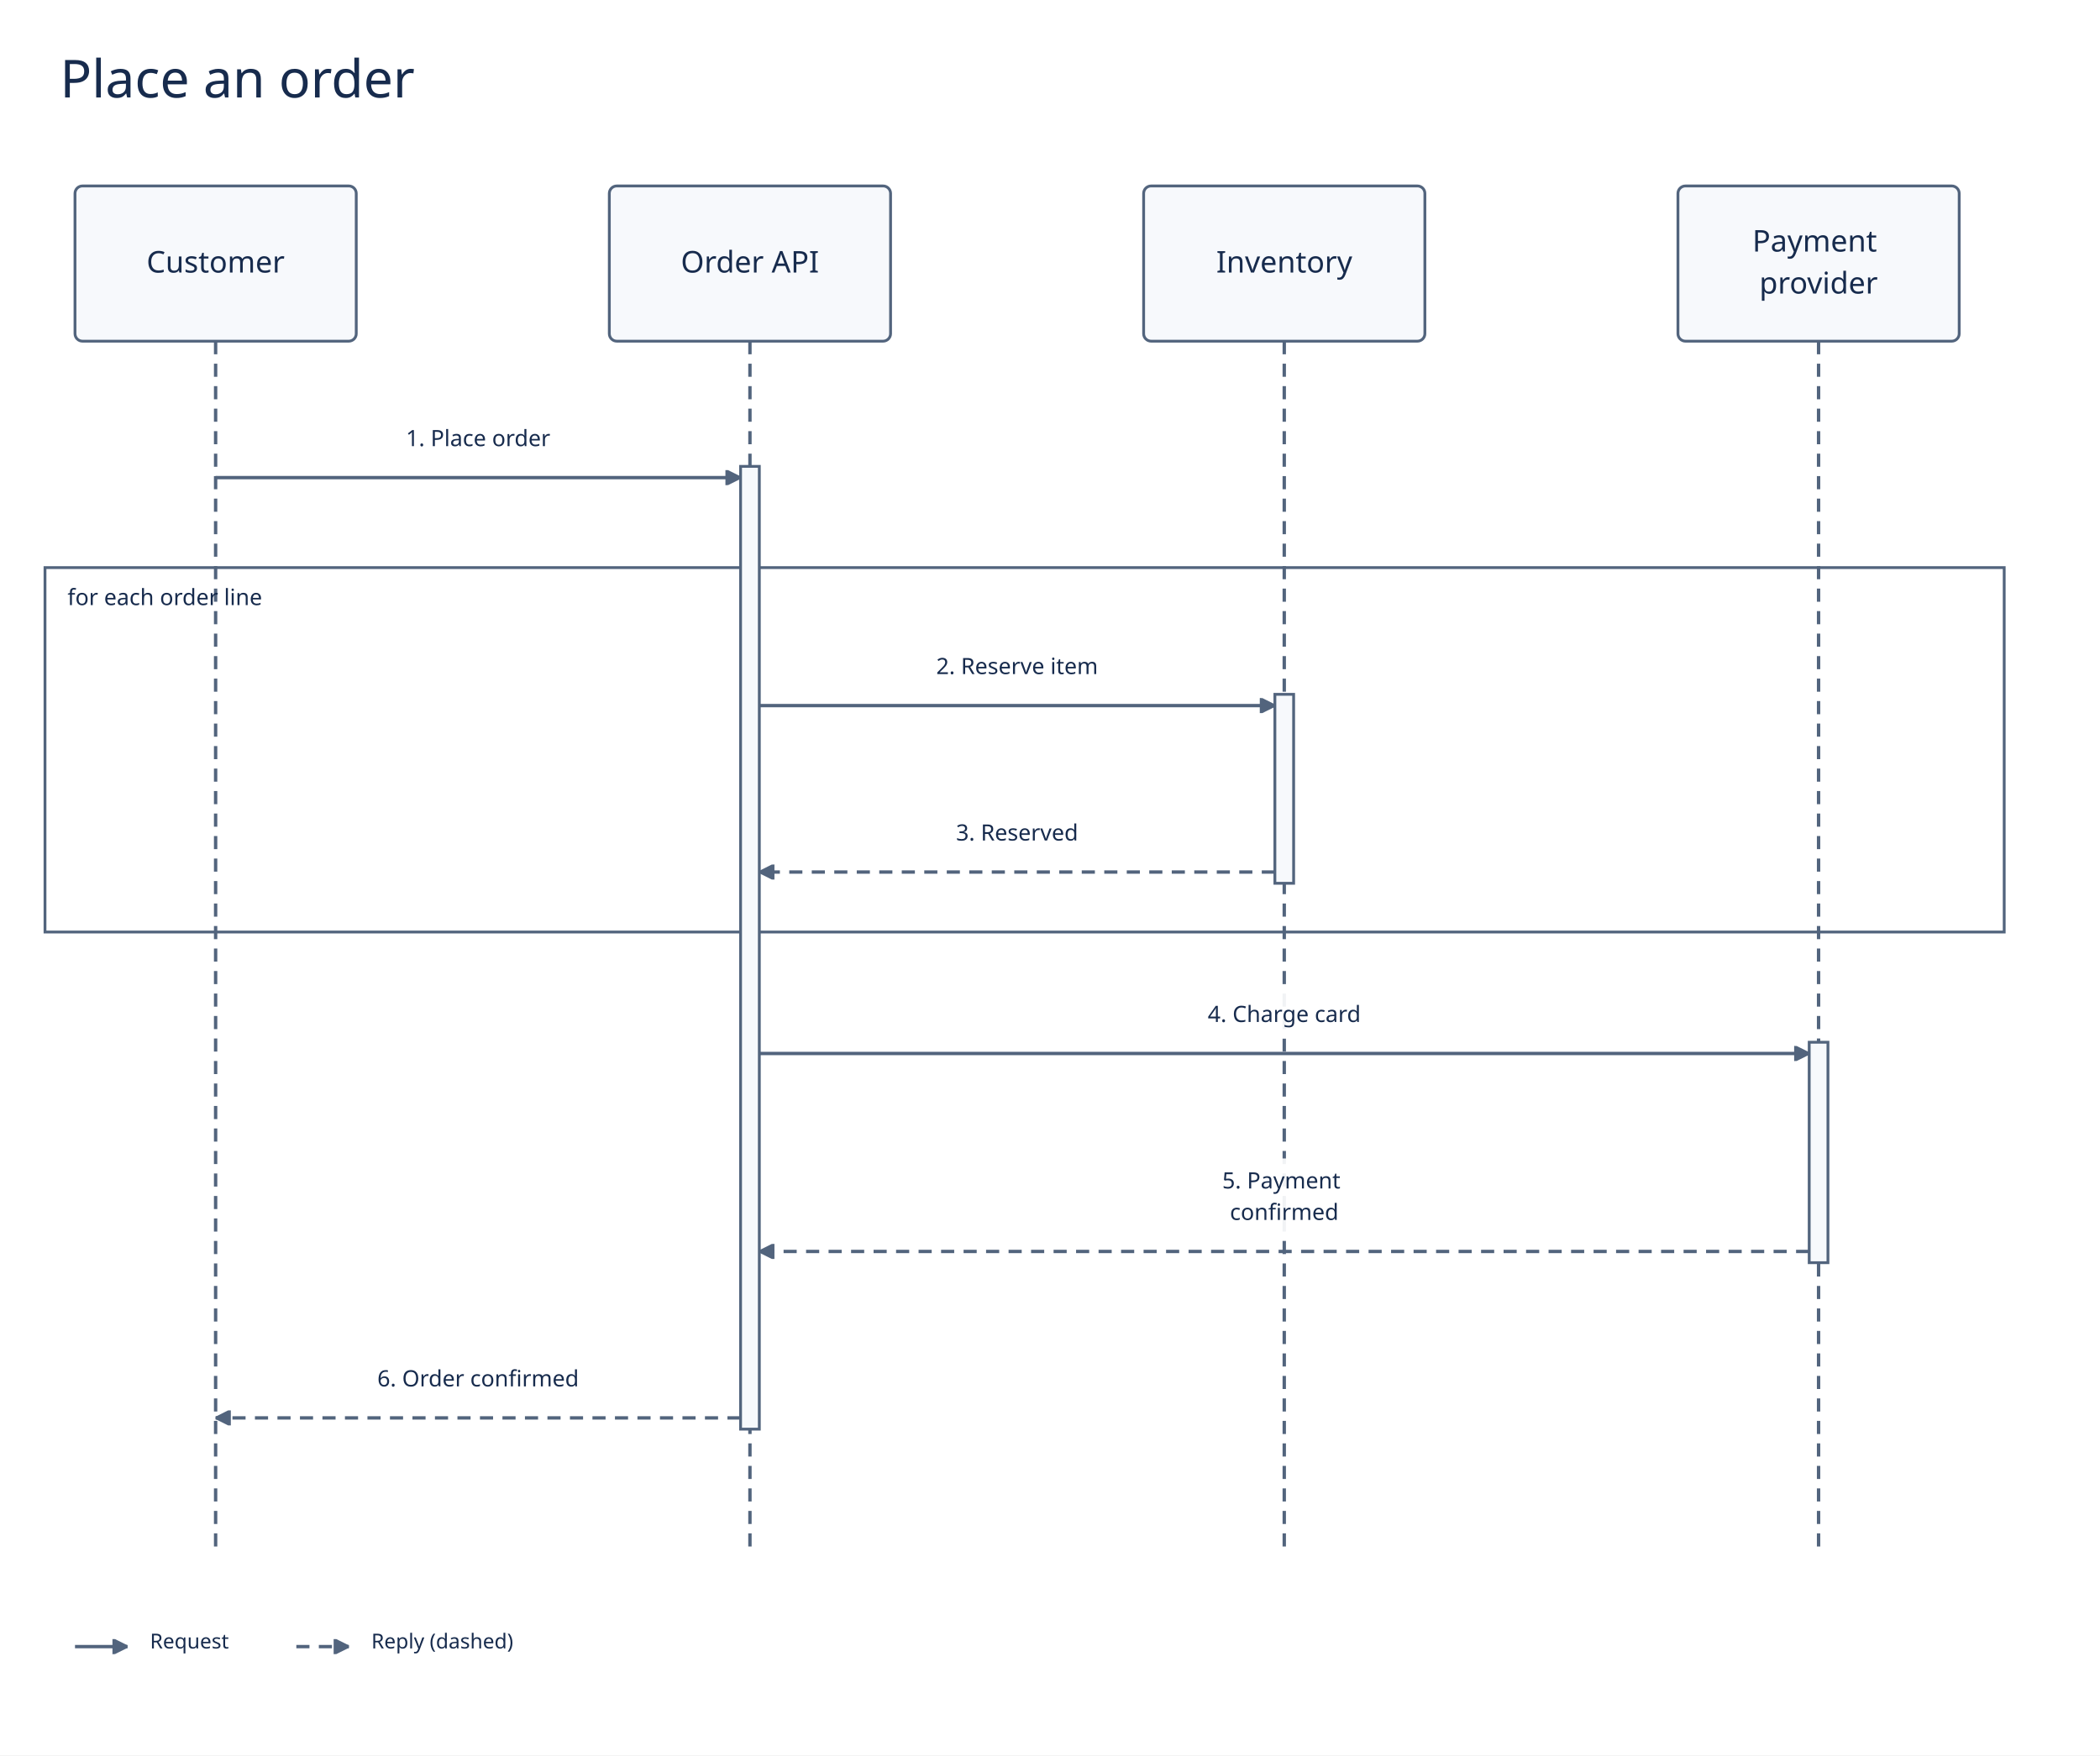
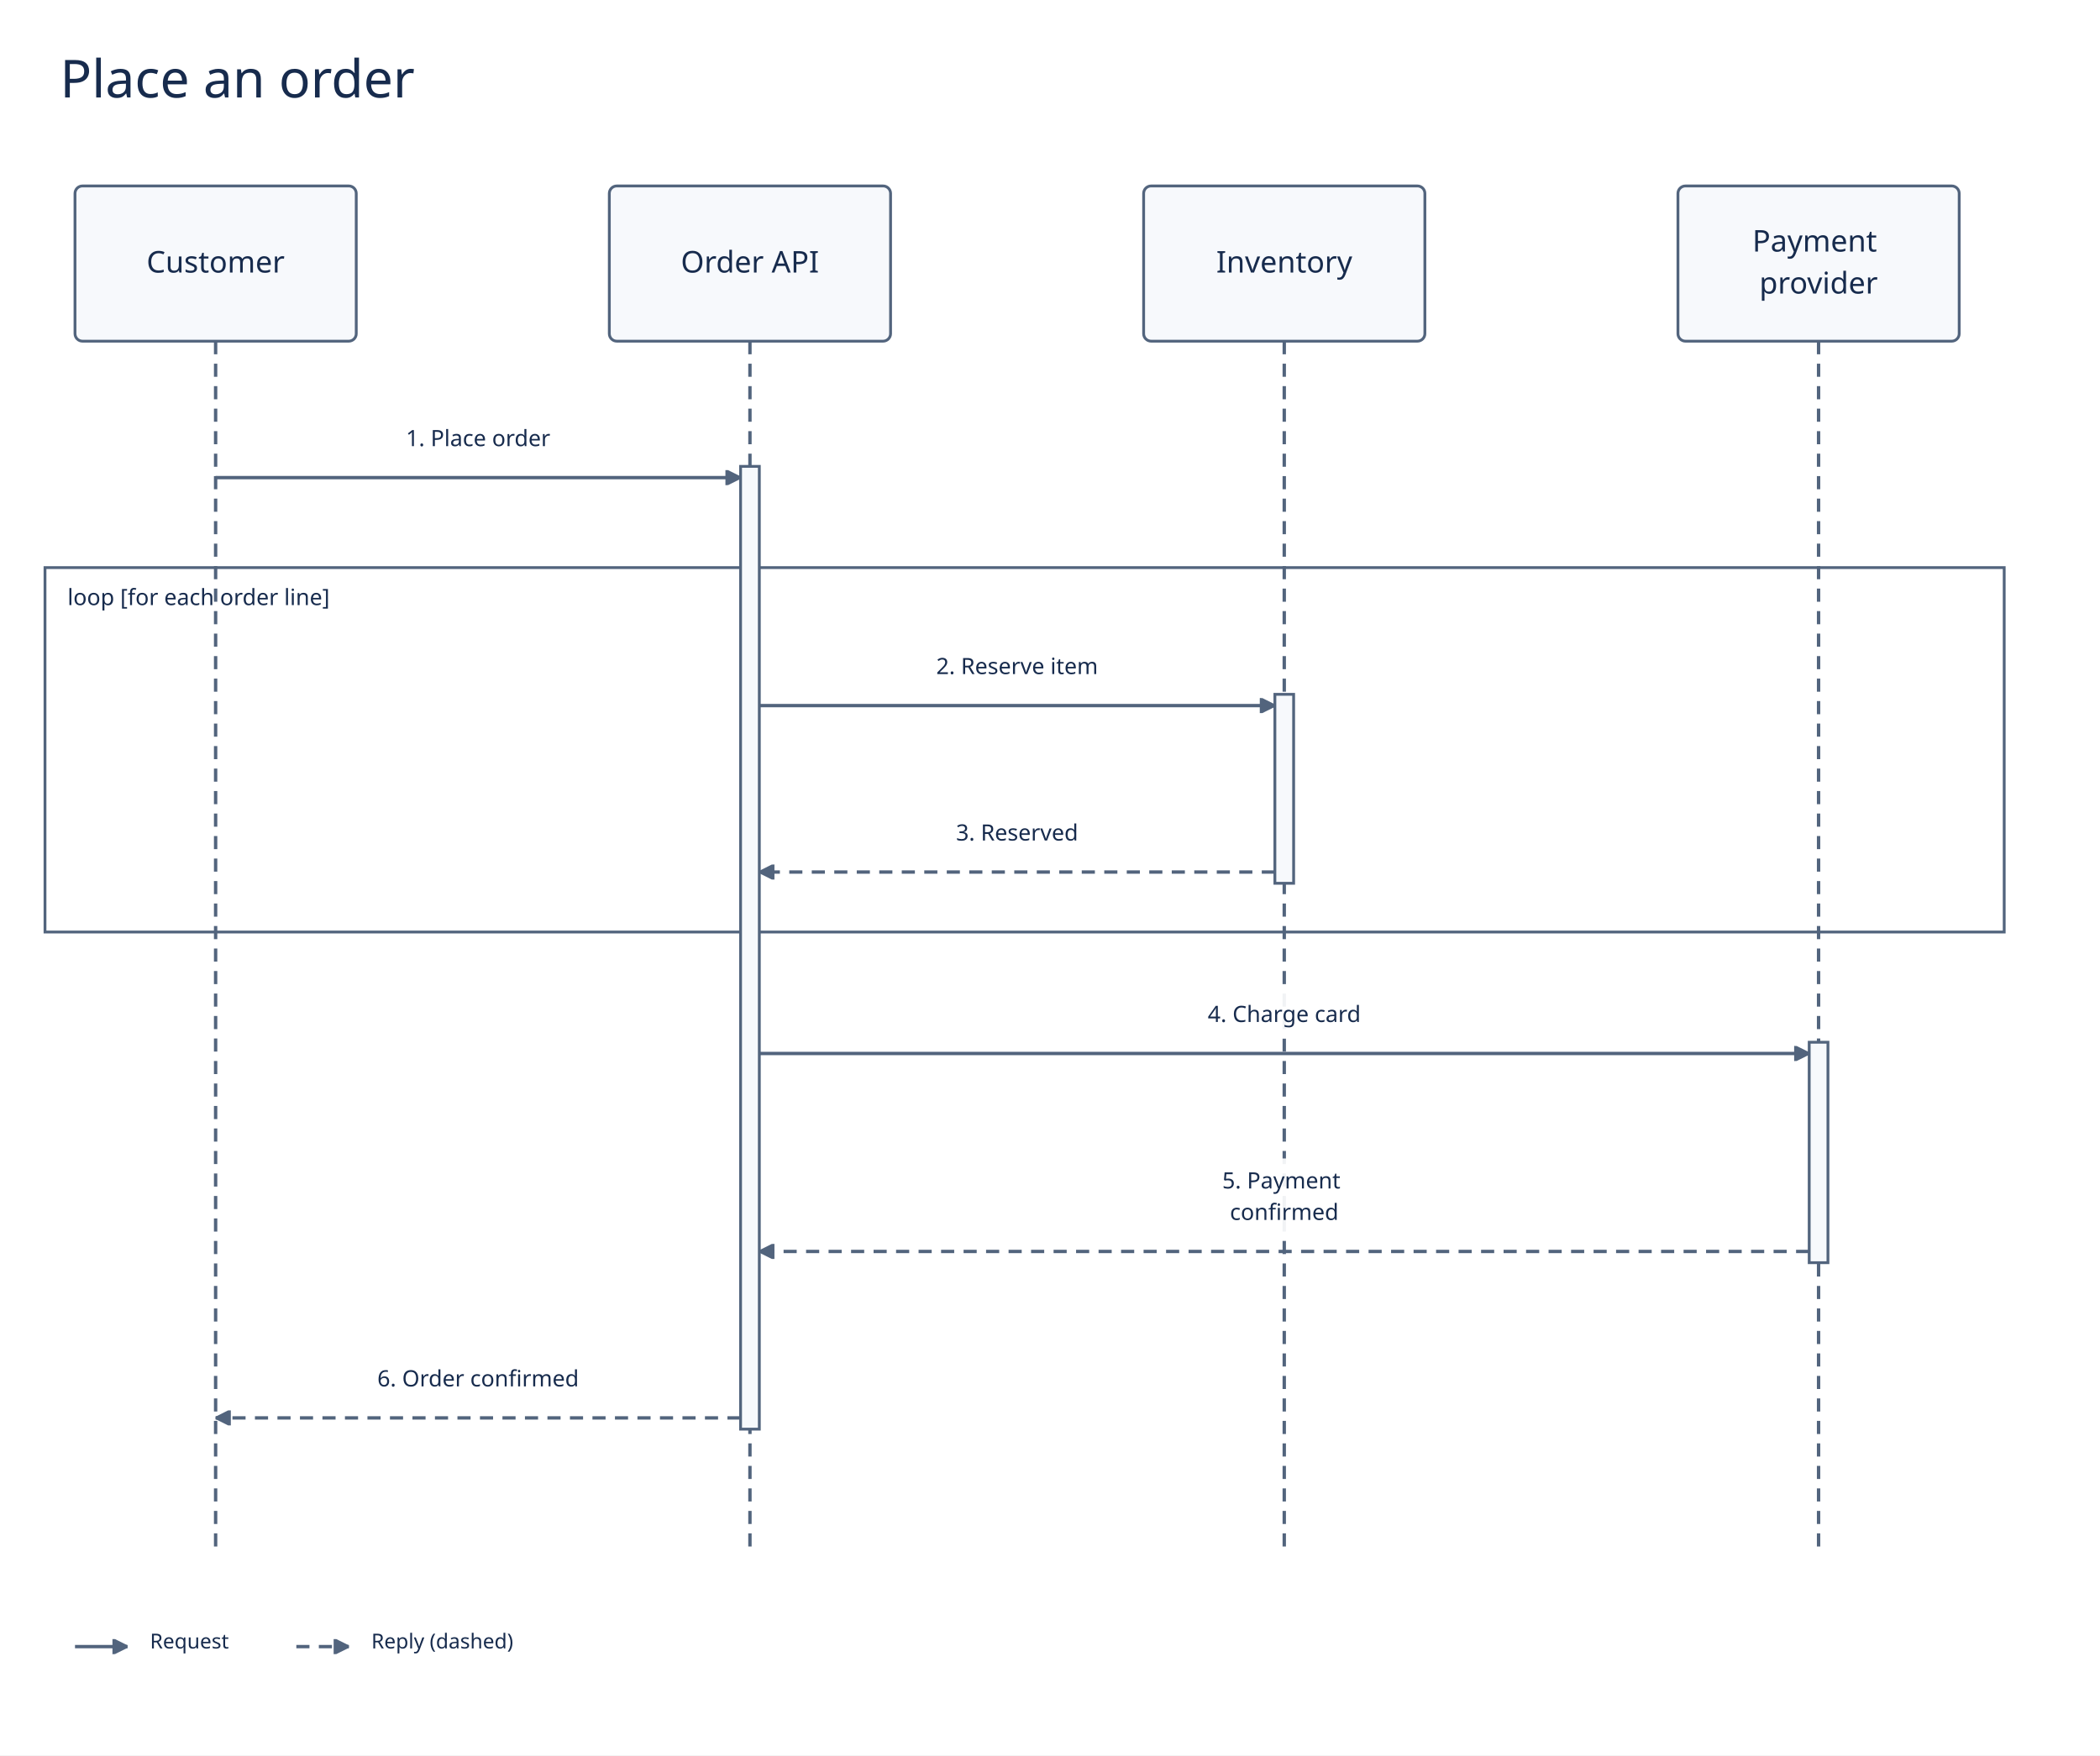
- <svg xmlns="http://www.w3.org/2000/svg" viewBox="0 0 1120 936.4" width="1120" height="936.4" lang="en" role="img" aria-labelledby="atlas-10de9c21c8a2-document-title atlas-10de9c21c8a2-document-desc" data-archatlas="0.1" data-measured-with="pillow">
+ <svg xmlns="http://www.w3.org/2000/svg" viewBox="0 0 1120 936.4" width="1120" height="936.4" lang="en" role="img" aria-labelledby="atlas-abe1e9e6d6c8-document-title atlas-abe1e9e6d6c8-document-desc" data-archatlas="0.1" data-measured-with="pillow">
  <defs>
-     <marker id="atlas-10de9c21c8a2-marker-peer-arrow" viewBox="0 0 10 10" refX="10" refY="5" markerWidth="8" markerHeight="8" markerUnits="userSpaceOnUse" orient="auto-start-reverse">
+     <marker id="atlas-abe1e9e6d6c8-marker-peer-arrow" viewBox="0 0 10 10" refX="10" refY="5" markerWidth="8" markerHeight="8" markerUnits="userSpaceOnUse" orient="auto-start-reverse">
      <path d="M 0 0 L 10 5 L 0 10 Z" fill="#52647d" stroke="#52647d" stroke-width="1.5" />
    </marker>
-     <marker id="atlas-10de9c21c8a2-marker-peer-circle" viewBox="0 0 10 10" refX="5" refY="5" markerWidth="8" markerHeight="8" markerUnits="userSpaceOnUse">
+     <marker id="atlas-abe1e9e6d6c8-marker-peer-circle" viewBox="0 0 10 10" refX="5" refY="5" markerWidth="8" markerHeight="8" markerUnits="userSpaceOnUse">
      <circle cx="5" cy="5" r="3.5" fill="#ffffff" stroke="#52647d" stroke-width="1.5" />
    </marker>
  </defs>
  <rect width="1120" height="936.4" fill="#ffffff" data-role="canvas" />
-   <rect id="atlas-10de9c21c8a2-shape-group-loop1" data-id="loop1" data-role="group" data-parent="" data-kind="frame" fill="#ffffff" stroke="#52647d" stroke-width="1.5" data-box="24 302.8 1044.906 194.4" x="24" y="302.8" width="1044.906" height="194.4" rx="0" />
-   <rect id="atlas-10de9c21c8a2-shape-node-cust" data-id="cust" data-role="node" data-parent="" data-kind="lifeline" fill="#f7f9fc" stroke="#52647d" stroke-width="1.5" data-box="40 99.2 150 82.8" x="40" y="99.2" width="150" height="82.8" rx="4" />
-   <rect id="atlas-10de9c21c8a2-shape-node-api" data-id="api" data-role="node" data-parent="" data-kind="lifeline" fill="#f7f9fc" stroke="#52647d" stroke-width="1.5" data-box="324.969 99.2 150 82.8" x="324.969" y="99.2" width="150" height="82.8" rx="4" />
-   <rect id="atlas-10de9c21c8a2-shape-node-inv" data-id="inv" data-role="node" data-parent="" data-kind="lifeline" fill="#f7f9fc" stroke="#52647d" stroke-width="1.5" data-box="609.938 99.2 150 82.8" x="609.938" y="99.2" width="150" height="82.8" rx="4" />
-   <rect id="atlas-10de9c21c8a2-shape-node-pay" data-id="pay" data-role="node" data-parent="" data-kind="lifeline" fill="#f7f9fc" stroke="#52647d" stroke-width="1.5" data-box="894.906 99.2 150 82.8" x="894.906" y="99.2" width="150" height="82.8" rx="4" />
-   <polyline id="atlas-10de9c21c8a2-edge-cust-lifeline" data-id="cust-lifeline" data-role="edge" data-from="cust" data-to="cust" data-kind="lifeline" points="115,182 115,828.4" fill="none" stroke="#52647d" stroke-width="1.8" stroke-linejoin="round" stroke-dasharray="7 5" />
-   <polyline id="atlas-10de9c21c8a2-edge-api-lifeline" data-id="api-lifeline" data-role="edge" data-from="api" data-to="api" data-kind="lifeline" points="399.969,182 399.969,828.4" fill="none" stroke="#52647d" stroke-width="1.8" stroke-linejoin="round" stroke-dasharray="7 5" />
-   <polyline id="atlas-10de9c21c8a2-edge-inv-lifeline" data-id="inv-lifeline" data-role="edge" data-from="inv" data-to="inv" data-kind="lifeline" points="684.938,182 684.938,828.4" fill="none" stroke="#52647d" stroke-width="1.8" stroke-linejoin="round" stroke-dasharray="7 5" />
-   <polyline id="atlas-10de9c21c8a2-edge-pay-lifeline" data-id="pay-lifeline" data-role="edge" data-from="pay" data-to="pay" data-kind="lifeline" points="969.906,182 969.906,828.4" fill="none" stroke="#52647d" stroke-width="1.8" stroke-linejoin="round" stroke-dasharray="7 5" />
-   <rect id="atlas-10de9c21c8a2-shape-activation-__activation-1" data-id="__activation-1" data-role="activation" data-parent="api" data-kind="component" fill="#f7f9fc" stroke="#52647d" stroke-width="1.5" data-box="394.969 248.8 10 513.6" x="394.969" y="248.8" width="10" height="513.6" rx="0" />
-   <rect id="atlas-10de9c21c8a2-shape-activation-__activation-2" data-id="__activation-2" data-role="activation" data-parent="inv" data-kind="component" fill="#f7f9fc" stroke="#52647d" stroke-width="1.5" data-box="679.938 370.4 10 100.8" x="679.938" y="370.4" width="10" height="100.8" rx="0" />
-   <rect id="atlas-10de9c21c8a2-shape-activation-__activation-3" data-id="__activation-3" data-role="activation" data-parent="pay" data-kind="component" fill="#f7f9fc" stroke="#52647d" stroke-width="1.5" data-box="964.906 556 10 117.6" x="964.906" y="556" width="10" height="117.6" rx="0" />
-   <polyline id="atlas-10de9c21c8a2-edge-edge-1" data-id="edge-1" data-role="edge" data-from="cust" data-to="api" data-kind="call" points="115,254.8 394.969,254.8" fill="none" stroke="#52647d" stroke-width="1.8" stroke-linejoin="round" marker-end="url(#atlas-10de9c21c8a2-marker-peer-arrow)" />
-   <polyline id="atlas-10de9c21c8a2-edge-edge-2" data-id="edge-2" data-role="edge" data-from="api" data-to="inv" data-kind="call" points="404.969,376.4 679.938,376.4" fill="none" stroke="#52647d" stroke-width="1.8" stroke-linejoin="round" marker-end="url(#atlas-10de9c21c8a2-marker-peer-arrow)" />
-   <polyline id="atlas-10de9c21c8a2-edge-edge-3" data-id="edge-3" data-role="edge" data-from="inv" data-to="api" data-kind="call" points="679.938,465.2 404.969,465.2" fill="none" stroke="#52647d" stroke-width="1.8" stroke-linejoin="round" marker-end="url(#atlas-10de9c21c8a2-marker-peer-arrow)" stroke-dasharray="7 5" />
-   <polyline id="atlas-10de9c21c8a2-edge-edge-4" data-id="edge-4" data-role="edge" data-from="api" data-to="pay" data-kind="call" points="404.969,562 964.906,562" fill="none" stroke="#52647d" stroke-width="1.8" stroke-linejoin="round" marker-end="url(#atlas-10de9c21c8a2-marker-peer-arrow)" />
-   <polyline id="atlas-10de9c21c8a2-edge-edge-5" data-id="edge-5" data-role="edge" data-from="pay" data-to="api" data-kind="call" points="964.906,667.6 404.969,667.6" fill="none" stroke="#52647d" stroke-width="1.8" stroke-linejoin="round" marker-end="url(#atlas-10de9c21c8a2-marker-peer-arrow)" stroke-dasharray="7 5" />
-   <polyline id="atlas-10de9c21c8a2-edge-edge-6" data-id="edge-6" data-role="edge" data-from="api" data-to="cust" data-kind="call" points="394.969,756.4 115,756.4" fill="none" stroke="#52647d" stroke-width="1.8" stroke-linejoin="round" marker-end="url(#atlas-10de9c21c8a2-marker-peer-arrow)" stroke-dasharray="7 5" />
-   <polyline id="atlas-10de9c21c8a2-edge-legend-line-0" data-id="legend-line-0" data-role="edge" data-from="" data-to="" data-kind="legend" points="40,878.4 68,878.4" fill="none" stroke="#52647d" stroke-width="1.8" stroke-linejoin="round" marker-end="url(#atlas-10de9c21c8a2-marker-peer-arrow)" />
-   <polyline id="atlas-10de9c21c8a2-edge-legend-line-1" data-id="legend-line-1" data-role="edge" data-from="" data-to="" data-kind="legend" points="158.047,878.4 186.047,878.4" fill="none" stroke="#52647d" stroke-width="1.8" stroke-linejoin="round" marker-end="url(#atlas-10de9c21c8a2-marker-peer-arrow)" stroke-dasharray="7 5" />
-   <rect id="atlas-10de9c21c8a2-shape-label-bg-__edge-1-background" data-id="__edge-1-background" data-role="label-bg" data-parent="edge-1" x="211.469" y="222" width="87.031" height="24.8" fill="#ffffff" fill-opacity="0.92" rx="3" />
-   <rect id="atlas-10de9c21c8a2-shape-label-bg-__edge-2-background" data-id="__edge-2-background" data-role="label-bg" data-parent="edge-2" x="494.305" y="343.6" width="96.297" height="24.8" fill="#ffffff" fill-opacity="0.92" rx="3" />
-   <rect id="atlas-10de9c21c8a2-shape-label-bg-__edge-3-background" data-id="__edge-3-background" data-role="label-bg" data-parent="edge-3" x="504.883" y="432.4" width="75.141" height="24.8" fill="#ffffff" fill-opacity="0.92" rx="3" />
-   <rect id="atlas-10de9c21c8a2-shape-label-bg-__edge-4-background" data-id="__edge-4-background" data-role="label-bg" data-parent="edge-4" x="639.125" y="529.2" width="91.625" height="24.8" fill="#ffffff" fill-opacity="0.92" rx="3" />
-   <rect id="atlas-10de9c21c8a2-shape-label-bg-__edge-5-background" data-id="__edge-5-background" data-role="label-bg" data-parent="edge-5" x="648.406" y="618" width="73.062" height="41.6" fill="#ffffff" fill-opacity="0.92" rx="3" />
-   <rect id="atlas-10de9c21c8a2-shape-label-bg-__edge-6-background" data-id="__edge-6-background" data-role="label-bg" data-parent="edge-6" x="196.234" y="723.6" width="117.5" height="24.8" fill="#ffffff" fill-opacity="0.92" rx="3" />
-   <text id="atlas-10de9c21c8a2-text-title-figure-title" data-id="figure-title" data-role="title" data-owner="" x="32" y="52" data-source="Place an order" font-size="28" font-family="&quot;Noto Sans&quot;, &quot;DejaVu Sans&quot;, &quot;Liberation Sans&quot;, &quot;Noto Sans CJK SC&quot;, sans-serif" text-anchor="start" fill="#172b4d" data-text-box="32 24 189.172 39.2">
+   <rect id="atlas-abe1e9e6d6c8-shape-group-loop1" data-id="loop1" data-role="group" data-parent="" data-kind="frame" fill="#ffffff" stroke="#52647d" stroke-width="1.5" data-box="24 302.8 1044.906 194.4" x="24" y="302.8" width="1044.906" height="194.4" rx="0" />
+   <rect id="atlas-abe1e9e6d6c8-shape-node-cust" data-id="cust" data-role="node" data-parent="" data-kind="lifeline" fill="#f7f9fc" stroke="#52647d" stroke-width="1.5" data-box="40 99.2 150 82.8" x="40" y="99.2" width="150" height="82.8" rx="4" />
+   <rect id="atlas-abe1e9e6d6c8-shape-node-api" data-id="api" data-role="node" data-parent="" data-kind="lifeline" fill="#f7f9fc" stroke="#52647d" stroke-width="1.5" data-box="324.969 99.2 150 82.8" x="324.969" y="99.2" width="150" height="82.8" rx="4" />
+   <rect id="atlas-abe1e9e6d6c8-shape-node-inv" data-id="inv" data-role="node" data-parent="" data-kind="lifeline" fill="#f7f9fc" stroke="#52647d" stroke-width="1.5" data-box="609.938 99.2 150 82.8" x="609.938" y="99.2" width="150" height="82.8" rx="4" />
+   <rect id="atlas-abe1e9e6d6c8-shape-node-pay" data-id="pay" data-role="node" data-parent="" data-kind="lifeline" fill="#f7f9fc" stroke="#52647d" stroke-width="1.5" data-box="894.906 99.2 150 82.8" x="894.906" y="99.2" width="150" height="82.8" rx="4" />
+   <polyline id="atlas-abe1e9e6d6c8-edge-cust-lifeline" data-id="cust-lifeline" data-role="edge" data-from="cust" data-to="cust" data-kind="lifeline" points="115,182 115,828.4" fill="none" stroke="#52647d" stroke-width="1.8" stroke-linejoin="round" stroke-dasharray="7 5" />
+   <polyline id="atlas-abe1e9e6d6c8-edge-api-lifeline" data-id="api-lifeline" data-role="edge" data-from="api" data-to="api" data-kind="lifeline" points="399.969,182 399.969,828.4" fill="none" stroke="#52647d" stroke-width="1.8" stroke-linejoin="round" stroke-dasharray="7 5" />
+   <polyline id="atlas-abe1e9e6d6c8-edge-inv-lifeline" data-id="inv-lifeline" data-role="edge" data-from="inv" data-to="inv" data-kind="lifeline" points="684.938,182 684.938,828.4" fill="none" stroke="#52647d" stroke-width="1.8" stroke-linejoin="round" stroke-dasharray="7 5" />
+   <polyline id="atlas-abe1e9e6d6c8-edge-pay-lifeline" data-id="pay-lifeline" data-role="edge" data-from="pay" data-to="pay" data-kind="lifeline" points="969.906,182 969.906,828.4" fill="none" stroke="#52647d" stroke-width="1.8" stroke-linejoin="round" stroke-dasharray="7 5" />
+   <rect id="atlas-abe1e9e6d6c8-shape-activation-__activation-1" data-id="__activation-1" data-role="activation" data-parent="api" data-kind="component" fill="#f7f9fc" stroke="#52647d" stroke-width="1.5" data-box="394.969 248.8 10 513.6" x="394.969" y="248.8" width="10" height="513.6" rx="0" />
+   <rect id="atlas-abe1e9e6d6c8-shape-activation-__activation-2" data-id="__activation-2" data-role="activation" data-parent="inv" data-kind="component" fill="#f7f9fc" stroke="#52647d" stroke-width="1.5" data-box="679.938 370.4 10 100.8" x="679.938" y="370.4" width="10" height="100.8" rx="0" />
+   <rect id="atlas-abe1e9e6d6c8-shape-activation-__activation-3" data-id="__activation-3" data-role="activation" data-parent="pay" data-kind="component" fill="#f7f9fc" stroke="#52647d" stroke-width="1.5" data-box="964.906 556 10 117.6" x="964.906" y="556" width="10" height="117.6" rx="0" />
+   <polyline id="atlas-abe1e9e6d6c8-edge-edge-1" data-id="edge-1" data-role="edge" data-from="cust" data-to="api" data-kind="call" points="115,254.8 394.969,254.8" fill="none" stroke="#52647d" stroke-width="1.8" stroke-linejoin="round" marker-end="url(#atlas-abe1e9e6d6c8-marker-peer-arrow)" />
+   <polyline id="atlas-abe1e9e6d6c8-edge-edge-2" data-id="edge-2" data-role="edge" data-from="api" data-to="inv" data-kind="call" points="404.969,376.4 679.938,376.4" fill="none" stroke="#52647d" stroke-width="1.8" stroke-linejoin="round" marker-end="url(#atlas-abe1e9e6d6c8-marker-peer-arrow)" />
+   <polyline id="atlas-abe1e9e6d6c8-edge-edge-3" data-id="edge-3" data-role="edge" data-from="inv" data-to="api" data-kind="call" points="679.938,465.2 404.969,465.2" fill="none" stroke="#52647d" stroke-width="1.8" stroke-linejoin="round" marker-end="url(#atlas-abe1e9e6d6c8-marker-peer-arrow)" stroke-dasharray="7 5" />
+   <polyline id="atlas-abe1e9e6d6c8-edge-edge-4" data-id="edge-4" data-role="edge" data-from="api" data-to="pay" data-kind="call" points="404.969,562 964.906,562" fill="none" stroke="#52647d" stroke-width="1.8" stroke-linejoin="round" marker-end="url(#atlas-abe1e9e6d6c8-marker-peer-arrow)" />
+   <polyline id="atlas-abe1e9e6d6c8-edge-edge-5" data-id="edge-5" data-role="edge" data-from="pay" data-to="api" data-kind="call" points="964.906,667.6 404.969,667.6" fill="none" stroke="#52647d" stroke-width="1.8" stroke-linejoin="round" marker-end="url(#atlas-abe1e9e6d6c8-marker-peer-arrow)" stroke-dasharray="7 5" />
+   <polyline id="atlas-abe1e9e6d6c8-edge-edge-6" data-id="edge-6" data-role="edge" data-from="api" data-to="cust" data-kind="call" points="394.969,756.4 115,756.4" fill="none" stroke="#52647d" stroke-width="1.8" stroke-linejoin="round" marker-end="url(#atlas-abe1e9e6d6c8-marker-peer-arrow)" stroke-dasharray="7 5" />
+   <polyline id="atlas-abe1e9e6d6c8-edge-legend-line-0" data-id="legend-line-0" data-role="edge" data-from="" data-to="" data-kind="legend" points="40,878.4 68,878.4" fill="none" stroke="#52647d" stroke-width="1.8" stroke-linejoin="round" marker-end="url(#atlas-abe1e9e6d6c8-marker-peer-arrow)" />
+   <polyline id="atlas-abe1e9e6d6c8-edge-legend-line-1" data-id="legend-line-1" data-role="edge" data-from="" data-to="" data-kind="legend" points="158.047,878.4 186.047,878.4" fill="none" stroke="#52647d" stroke-width="1.8" stroke-linejoin="round" marker-end="url(#atlas-abe1e9e6d6c8-marker-peer-arrow)" stroke-dasharray="7 5" />
+   <rect id="atlas-abe1e9e6d6c8-shape-label-bg-__edge-1-background" data-id="__edge-1-background" data-role="label-bg" data-parent="edge-1" x="211.469" y="222" width="87.031" height="24.8" fill="#ffffff" fill-opacity="0.92" rx="3" />
+   <rect id="atlas-abe1e9e6d6c8-shape-label-bg-__edge-2-background" data-id="__edge-2-background" data-role="label-bg" data-parent="edge-2" x="494.305" y="343.6" width="96.297" height="24.8" fill="#ffffff" fill-opacity="0.92" rx="3" />
+   <rect id="atlas-abe1e9e6d6c8-shape-label-bg-__edge-3-background" data-id="__edge-3-background" data-role="label-bg" data-parent="edge-3" x="504.883" y="432.4" width="75.141" height="24.8" fill="#ffffff" fill-opacity="0.92" rx="3" />
+   <rect id="atlas-abe1e9e6d6c8-shape-label-bg-__edge-4-background" data-id="__edge-4-background" data-role="label-bg" data-parent="edge-4" x="639.125" y="529.2" width="91.625" height="24.8" fill="#ffffff" fill-opacity="0.92" rx="3" />
+   <rect id="atlas-abe1e9e6d6c8-shape-label-bg-__edge-5-background" data-id="__edge-5-background" data-role="label-bg" data-parent="edge-5" x="648.406" y="618" width="73.062" height="41.6" fill="#ffffff" fill-opacity="0.92" rx="3" />
+   <rect id="atlas-abe1e9e6d6c8-shape-label-bg-__edge-6-background" data-id="__edge-6-background" data-role="label-bg" data-parent="edge-6" x="196.234" y="723.6" width="117.5" height="24.8" fill="#ffffff" fill-opacity="0.92" rx="3" />
+   <text id="atlas-abe1e9e6d6c8-text-title-figure-title" data-id="figure-title" data-role="title" data-owner="" x="32" y="52" data-source="Place an order" font-size="28" font-family="&quot;Noto Sans&quot;, &quot;DejaVu Sans&quot;, &quot;Liberation Sans&quot;, &quot;Noto Sans CJK SC&quot;, sans-serif" text-anchor="start" fill="#172b4d" data-text-box="32 24 189.172 39.2">
    <tspan x="32" y="52">
      <tspan font-family="Noto Sans">Place an order</tspan>
    </tspan>
  </text>
-   <text id="atlas-10de9c21c8a2-text-name-cust-name" data-id="cust-name" data-role="name" data-owner="cust" x="115" y="145.4" data-source="Customer" font-size="16" font-family="&quot;Noto Sans&quot;, &quot;DejaVu Sans&quot;, &quot;Liberation Sans&quot;, &quot;Noto Sans CJK SC&quot;, sans-serif" text-anchor="middle" fill="#172b4d" data-text-box="78.141 129.4 73.719 22.4">
+   <text id="atlas-abe1e9e6d6c8-text-name-cust-name" data-id="cust-name" data-role="name" data-owner="cust" x="115" y="145.4" data-source="Customer" font-size="16" font-family="&quot;Noto Sans&quot;, &quot;DejaVu Sans&quot;, &quot;Liberation Sans&quot;, &quot;Noto Sans CJK SC&quot;, sans-serif" text-anchor="middle" fill="#172b4d" data-text-box="78.141 129.4 73.719 22.4">
    <tspan x="115" y="145.4">
      <tspan font-family="Noto Sans">Customer</tspan>
    </tspan>
  </text>
-   <text id="atlas-10de9c21c8a2-text-name-api-name" data-id="api-name" data-role="name" data-owner="api" x="399.969" y="145.4" data-source="Order API" font-size="16" font-family="&quot;Noto Sans&quot;, &quot;DejaVu Sans&quot;, &quot;Liberation Sans&quot;, &quot;Noto Sans CJK SC&quot;, sans-serif" text-anchor="middle" fill="#172b4d" data-text-box="363.086 129.4 73.766 22.4">
+   <text id="atlas-abe1e9e6d6c8-text-name-api-name" data-id="api-name" data-role="name" data-owner="api" x="399.969" y="145.4" data-source="Order API" font-size="16" font-family="&quot;Noto Sans&quot;, &quot;DejaVu Sans&quot;, &quot;Liberation Sans&quot;, &quot;Noto Sans CJK SC&quot;, sans-serif" text-anchor="middle" fill="#172b4d" data-text-box="363.086 129.4 73.766 22.4">
    <tspan x="399.969" y="145.4">
      <tspan font-family="Noto Sans">Order API</tspan>
    </tspan>
  </text>
-   <text id="atlas-10de9c21c8a2-text-name-inv-name" data-id="inv-name" data-role="name" data-owner="inv" x="684.938" y="145.4" data-source="Inventory" font-size="16" font-family="&quot;Noto Sans&quot;, &quot;DejaVu Sans&quot;, &quot;Liberation Sans&quot;, &quot;Noto Sans CJK SC&quot;, sans-serif" text-anchor="middle" fill="#172b4d" data-text-box="648.641 129.4 72.594 22.4">
+   <text id="atlas-abe1e9e6d6c8-text-name-inv-name" data-id="inv-name" data-role="name" data-owner="inv" x="684.938" y="145.4" data-source="Inventory" font-size="16" font-family="&quot;Noto Sans&quot;, &quot;DejaVu Sans&quot;, &quot;Liberation Sans&quot;, &quot;Noto Sans CJK SC&quot;, sans-serif" text-anchor="middle" fill="#172b4d" data-text-box="648.641 129.4 72.594 22.4">
    <tspan x="684.938" y="145.4">
      <tspan font-family="Noto Sans">Inventory</tspan>
    </tspan>
  </text>
-   <text id="atlas-10de9c21c8a2-text-name-pay-name" data-id="pay-name" data-role="name" data-owner="pay" x="969.906" y="134.2" data-source="Payment provider" font-size="16" font-family="&quot;Noto Sans&quot;, &quot;DejaVu Sans&quot;, &quot;Liberation Sans&quot;, &quot;Noto Sans CJK SC&quot;, sans-serif" text-anchor="middle" fill="#172b4d" data-text-box="936.672 118.2 66.469 44.8">
+   <text id="atlas-abe1e9e6d6c8-text-name-pay-name" data-id="pay-name" data-role="name" data-owner="pay" x="969.906" y="134.2" data-source="Payment provider" font-size="16" font-family="&quot;Noto Sans&quot;, &quot;DejaVu Sans&quot;, &quot;Liberation Sans&quot;, &quot;Noto Sans CJK SC&quot;, sans-serif" text-anchor="middle" fill="#172b4d" data-text-box="936.672 118.2 66.469 44.8">
    <tspan x="969.906" y="134.2">
      <tspan font-family="Noto Sans">Payment</tspan>
    </tspan>
    <tspan x="969.906" y="156.6">
      <tspan font-family="Noto Sans">provider</tspan>
    </tspan>
  </text>
-   <text id="atlas-10de9c21c8a2-text-group-title-loop1-title" data-id="loop1-title" data-role="group-title" data-owner="loop1" x="36" y="322.8" data-source="for each order line" font-size="12" font-family="&quot;Noto Sans&quot;, &quot;DejaVu Sans&quot;, &quot;Liberation Sans&quot;, &quot;Noto Sans CJK SC&quot;, sans-serif" text-anchor="start" fill="#172b4d" data-text-box="36 310.8 103.859 16.8">
+   <text id="atlas-abe1e9e6d6c8-text-group-title-loop1-title" data-id="loop1-title" data-role="group-title" data-owner="loop1" x="36" y="322.8" data-source="loop [for each order line]" font-size="12" font-family="&quot;Noto Sans&quot;, &quot;DejaVu Sans&quot;, &quot;Liberation Sans&quot;, &quot;Noto Sans CJK SC&quot;, sans-serif" text-anchor="start" fill="#172b4d" data-text-box="36 310.8 139.891 16.8">
    <tspan x="36" y="322.8">
-       <tspan font-family="Noto Sans">for each order line</tspan>
+       <tspan font-family="Noto Sans">loop [for each order line]</tspan>
    </tspan>
  </text>
-   <text id="atlas-10de9c21c8a2-text-edge-label-edge-1-label" data-id="edge-1-label" data-role="edge-label" data-owner="edge-1" x="254.984" y="238" data-source="1. Place order" font-size="12" font-family="&quot;Noto Sans&quot;, &quot;DejaVu Sans&quot;, &quot;Liberation Sans&quot;, &quot;Noto Sans CJK SC&quot;, sans-serif" text-anchor="middle" fill="#172b4d" data-text-box="216.469 226 77.031 16.8">
+   <text id="atlas-abe1e9e6d6c8-text-edge-label-edge-1-label" data-id="edge-1-label" data-role="edge-label" data-owner="edge-1" x="254.984" y="238" data-source="1. Place order" font-size="12" font-family="&quot;Noto Sans&quot;, &quot;DejaVu Sans&quot;, &quot;Liberation Sans&quot;, &quot;Noto Sans CJK SC&quot;, sans-serif" text-anchor="middle" fill="#172b4d" data-text-box="216.469 226 77.031 16.8">
    <tspan x="254.984" y="238">
      <tspan font-family="Noto Sans">1. Place order</tspan>
    </tspan>
  </text>
-   <text id="atlas-10de9c21c8a2-text-edge-label-edge-2-label" data-id="edge-2-label" data-role="edge-label" data-owner="edge-2" x="542.453" y="359.6" data-source="2. Reserve item" font-size="12" font-family="&quot;Noto Sans&quot;, &quot;DejaVu Sans&quot;, &quot;Liberation Sans&quot;, &quot;Noto Sans CJK SC&quot;, sans-serif" text-anchor="middle" fill="#172b4d" data-text-box="499.305 347.6 86.297 16.8">
+   <text id="atlas-abe1e9e6d6c8-text-edge-label-edge-2-label" data-id="edge-2-label" data-role="edge-label" data-owner="edge-2" x="542.453" y="359.6" data-source="2. Reserve item" font-size="12" font-family="&quot;Noto Sans&quot;, &quot;DejaVu Sans&quot;, &quot;Liberation Sans&quot;, &quot;Noto Sans CJK SC&quot;, sans-serif" text-anchor="middle" fill="#172b4d" data-text-box="499.305 347.6 86.297 16.8">
    <tspan x="542.453" y="359.6">
      <tspan font-family="Noto Sans">2. Reserve item</tspan>
    </tspan>
  </text>
-   <text id="atlas-10de9c21c8a2-text-edge-label-edge-3-label" data-id="edge-3-label" data-role="edge-label" data-owner="edge-3" x="542.453" y="448.4" data-source="3. Reserved" font-size="12" font-family="&quot;Noto Sans&quot;, &quot;DejaVu Sans&quot;, &quot;Liberation Sans&quot;, &quot;Noto Sans CJK SC&quot;, sans-serif" text-anchor="middle" fill="#172b4d" data-text-box="509.883 436.4 65.141 16.8">
+   <text id="atlas-abe1e9e6d6c8-text-edge-label-edge-3-label" data-id="edge-3-label" data-role="edge-label" data-owner="edge-3" x="542.453" y="448.4" data-source="3. Reserved" font-size="12" font-family="&quot;Noto Sans&quot;, &quot;DejaVu Sans&quot;, &quot;Liberation Sans&quot;, &quot;Noto Sans CJK SC&quot;, sans-serif" text-anchor="middle" fill="#172b4d" data-text-box="509.883 436.4 65.141 16.8">
    <tspan x="542.453" y="448.4">
      <tspan font-family="Noto Sans">3. Reserved</tspan>
    </tspan>
  </text>
-   <text id="atlas-10de9c21c8a2-text-edge-label-edge-4-label" data-id="edge-4-label" data-role="edge-label" data-owner="edge-4" x="684.938" y="545.2" data-source="4. Charge card" font-size="12" font-family="&quot;Noto Sans&quot;, &quot;DejaVu Sans&quot;, &quot;Liberation Sans&quot;, &quot;Noto Sans CJK SC&quot;, sans-serif" text-anchor="middle" fill="#172b4d" data-text-box="644.125 533.2 81.625 16.8">
+   <text id="atlas-abe1e9e6d6c8-text-edge-label-edge-4-label" data-id="edge-4-label" data-role="edge-label" data-owner="edge-4" x="684.938" y="545.2" data-source="4. Charge card" font-size="12" font-family="&quot;Noto Sans&quot;, &quot;DejaVu Sans&quot;, &quot;Liberation Sans&quot;, &quot;Noto Sans CJK SC&quot;, sans-serif" text-anchor="middle" fill="#172b4d" data-text-box="644.125 533.2 81.625 16.8">
    <tspan x="684.938" y="545.2">
      <tspan font-family="Noto Sans">4. Charge card</tspan>
    </tspan>
  </text>
-   <text id="atlas-10de9c21c8a2-text-edge-label-edge-5-label" data-id="edge-5-label" data-role="edge-label" data-owner="edge-5" x="684.938" y="634" data-source="5. Payment confirmed" font-size="12" font-family="&quot;Noto Sans&quot;, &quot;DejaVu Sans&quot;, &quot;Liberation Sans&quot;, &quot;Noto Sans CJK SC&quot;, sans-serif" text-anchor="middle" fill="#172b4d" data-text-box="653.406 622 63.062 33.6">
+   <text id="atlas-abe1e9e6d6c8-text-edge-label-edge-5-label" data-id="edge-5-label" data-role="edge-label" data-owner="edge-5" x="684.938" y="634" data-source="5. Payment confirmed" font-size="12" font-family="&quot;Noto Sans&quot;, &quot;DejaVu Sans&quot;, &quot;Liberation Sans&quot;, &quot;Noto Sans CJK SC&quot;, sans-serif" text-anchor="middle" fill="#172b4d" data-text-box="653.406 622 63.062 33.6">
    <tspan x="684.938" y="634">
      <tspan font-family="Noto Sans">5. Payment</tspan>
    </tspan>
    <tspan x="684.938" y="650.8">
      <tspan font-family="Noto Sans">confirmed</tspan>
    </tspan>
  </text>
-   <text id="atlas-10de9c21c8a2-text-edge-label-edge-6-label" data-id="edge-6-label" data-role="edge-label" data-owner="edge-6" x="254.984" y="739.6" data-source="6. Order confirmed" font-size="12" font-family="&quot;Noto Sans&quot;, &quot;DejaVu Sans&quot;, &quot;Liberation Sans&quot;, &quot;Noto Sans CJK SC&quot;, sans-serif" text-anchor="middle" fill="#172b4d" data-text-box="201.234 727.6 107.5 16.8">
+   <text id="atlas-abe1e9e6d6c8-text-edge-label-edge-6-label" data-id="edge-6-label" data-role="edge-label" data-owner="edge-6" x="254.984" y="739.6" data-source="6. Order confirmed" font-size="12" font-family="&quot;Noto Sans&quot;, &quot;DejaVu Sans&quot;, &quot;Liberation Sans&quot;, &quot;Noto Sans CJK SC&quot;, sans-serif" text-anchor="middle" fill="#172b4d" data-text-box="201.234 727.6 107.5 16.8">
    <tspan x="254.984" y="739.6">
      <tspan font-family="Noto Sans">6. Order confirmed</tspan>
    </tspan>
  </text>
-   <text id="atlas-10de9c21c8a2-text-legend-legend-0" data-id="legend-0" data-role="legend" data-owner="" x="80" y="879.4" data-source="Request" font-size="11" font-family="&quot;Noto Sans&quot;, &quot;DejaVu Sans&quot;, &quot;Liberation Sans&quot;, &quot;Noto Sans CJK SC&quot;, sans-serif" text-anchor="start" fill="#172b4d" data-text-box="80 868.4 42.047 15.4">
+   <text id="atlas-abe1e9e6d6c8-text-legend-legend-0" data-id="legend-0" data-role="legend" data-owner="" x="80" y="879.4" data-source="Request" font-size="11" font-family="&quot;Noto Sans&quot;, &quot;DejaVu Sans&quot;, &quot;Liberation Sans&quot;, &quot;Noto Sans CJK SC&quot;, sans-serif" text-anchor="start" fill="#172b4d" data-text-box="80 868.4 42.047 15.4">
    <tspan x="80" y="879.4">
      <tspan font-family="Noto Sans">Request</tspan>
    </tspan>
  </text>
-   <text id="atlas-10de9c21c8a2-text-legend-legend-1" data-id="legend-1" data-role="legend" data-owner="" x="198.047" y="879.4" data-source="Reply (dashed)" font-size="11" font-family="&quot;Noto Sans&quot;, &quot;DejaVu Sans&quot;, &quot;Liberation Sans&quot;, &quot;Noto Sans CJK SC&quot;, sans-serif" text-anchor="start" fill="#172b4d" data-text-box="198.047 868.4 75.688 15.4">
+   <text id="atlas-abe1e9e6d6c8-text-legend-legend-1" data-id="legend-1" data-role="legend" data-owner="" x="198.047" y="879.4" data-source="Reply (dashed)" font-size="11" font-family="&quot;Noto Sans&quot;, &quot;DejaVu Sans&quot;, &quot;Liberation Sans&quot;, &quot;Noto Sans CJK SC&quot;, sans-serif" text-anchor="start" fill="#172b4d" data-text-box="198.047 868.4 75.688 15.4">
    <tspan x="198.047" y="879.4">
      <tspan font-family="Noto Sans">Reply (dashed)</tspan>
    </tspan>
  </text>
</svg>
